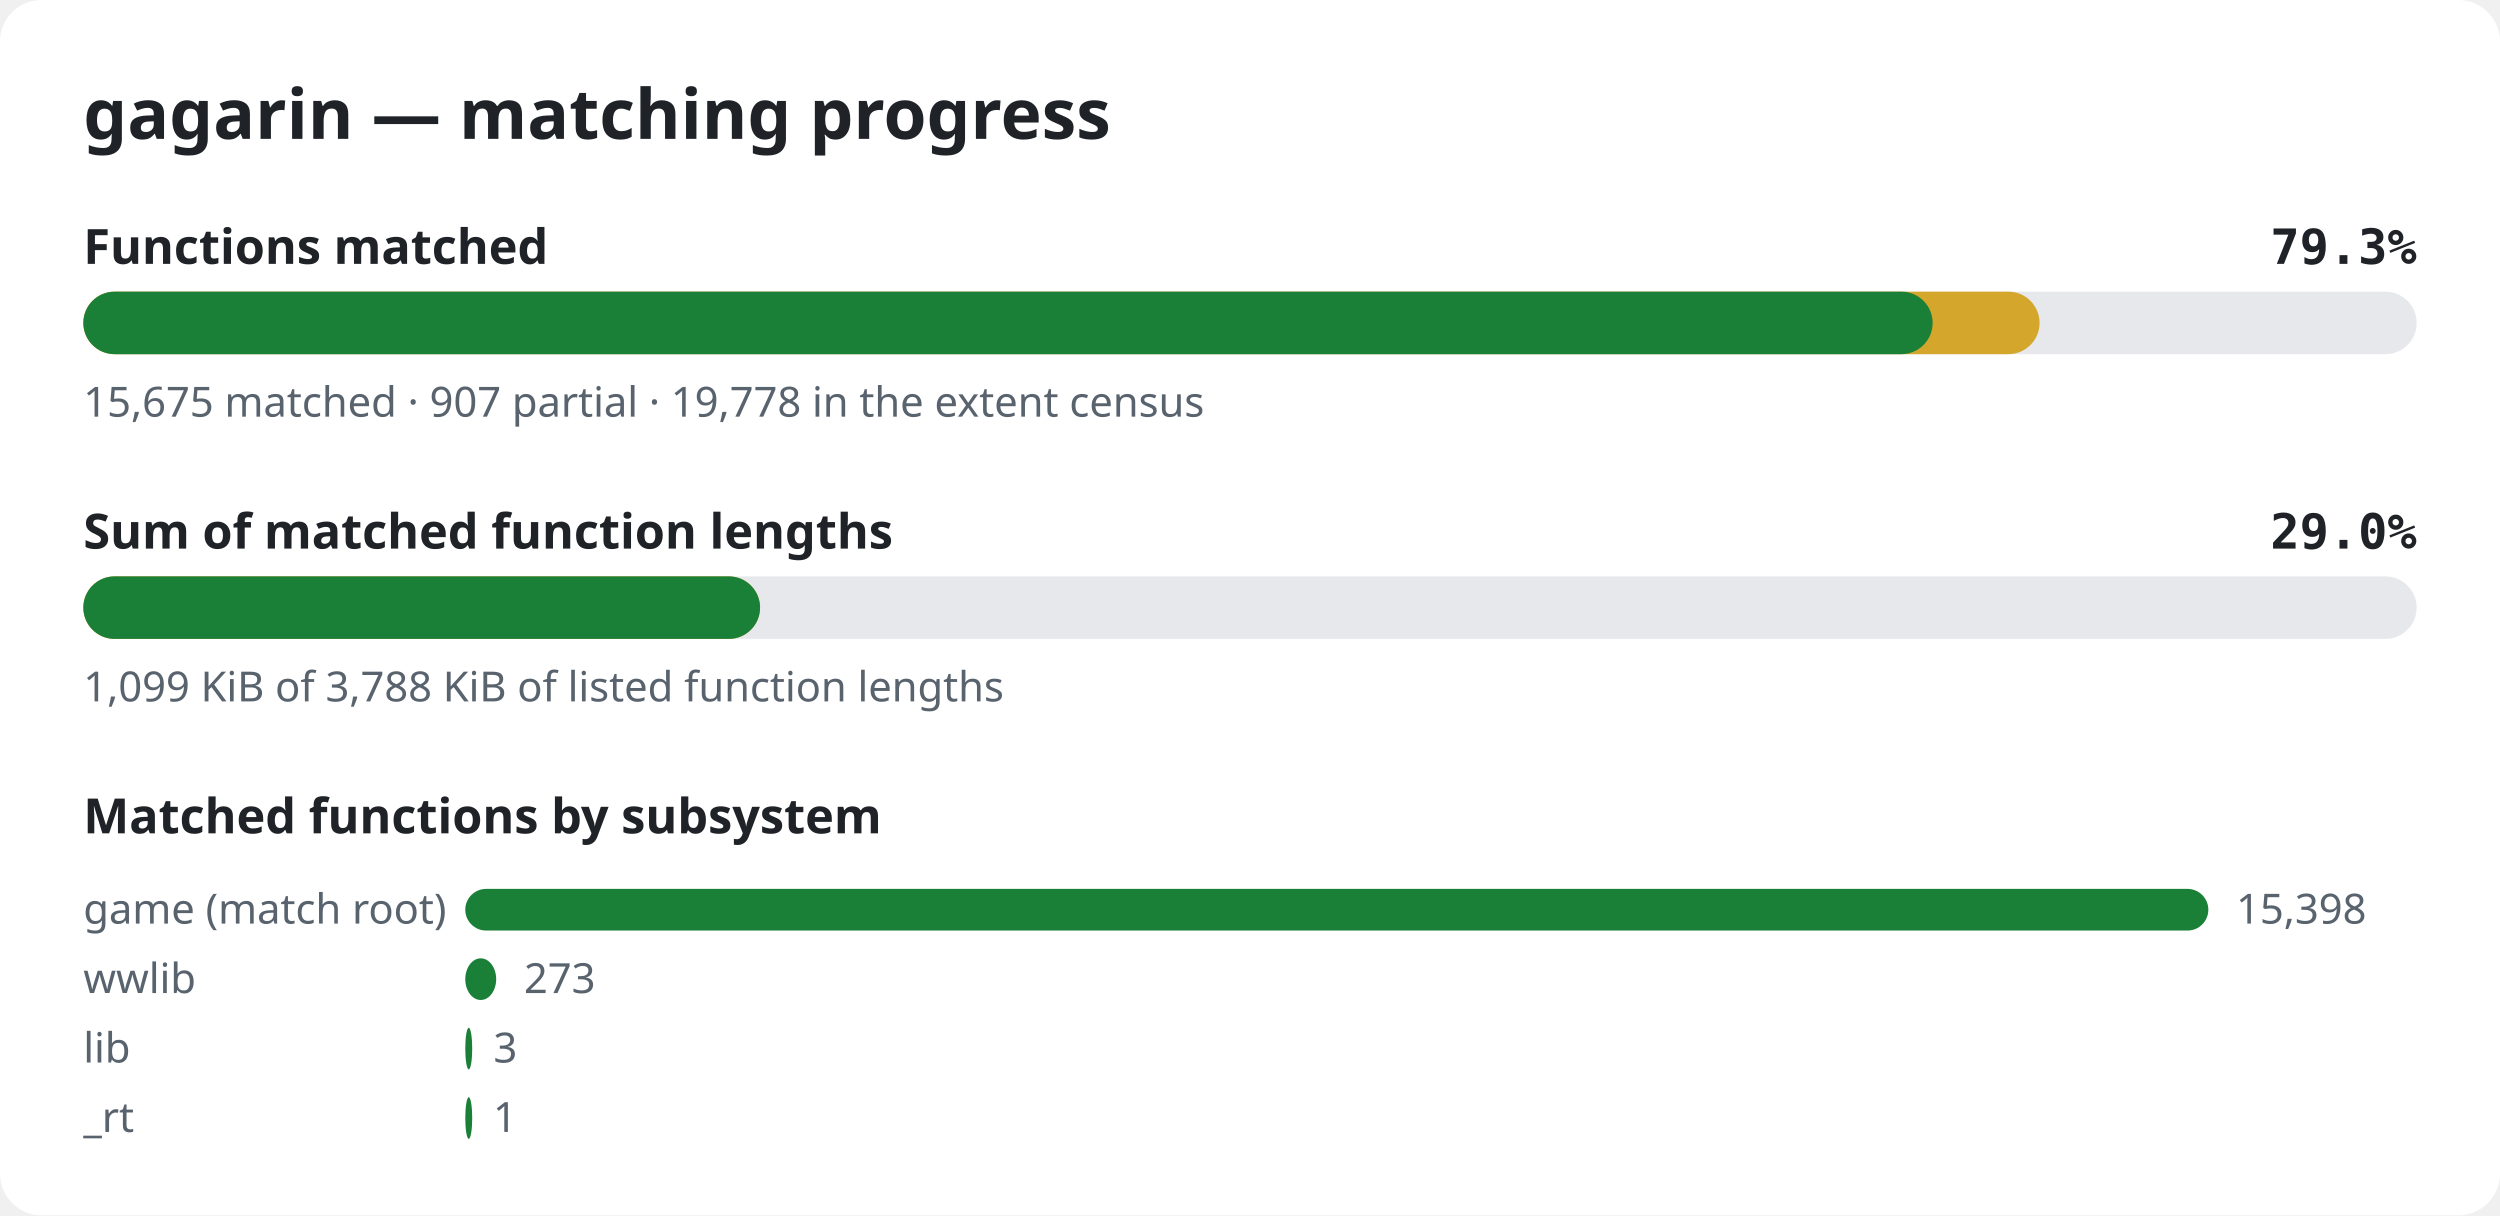
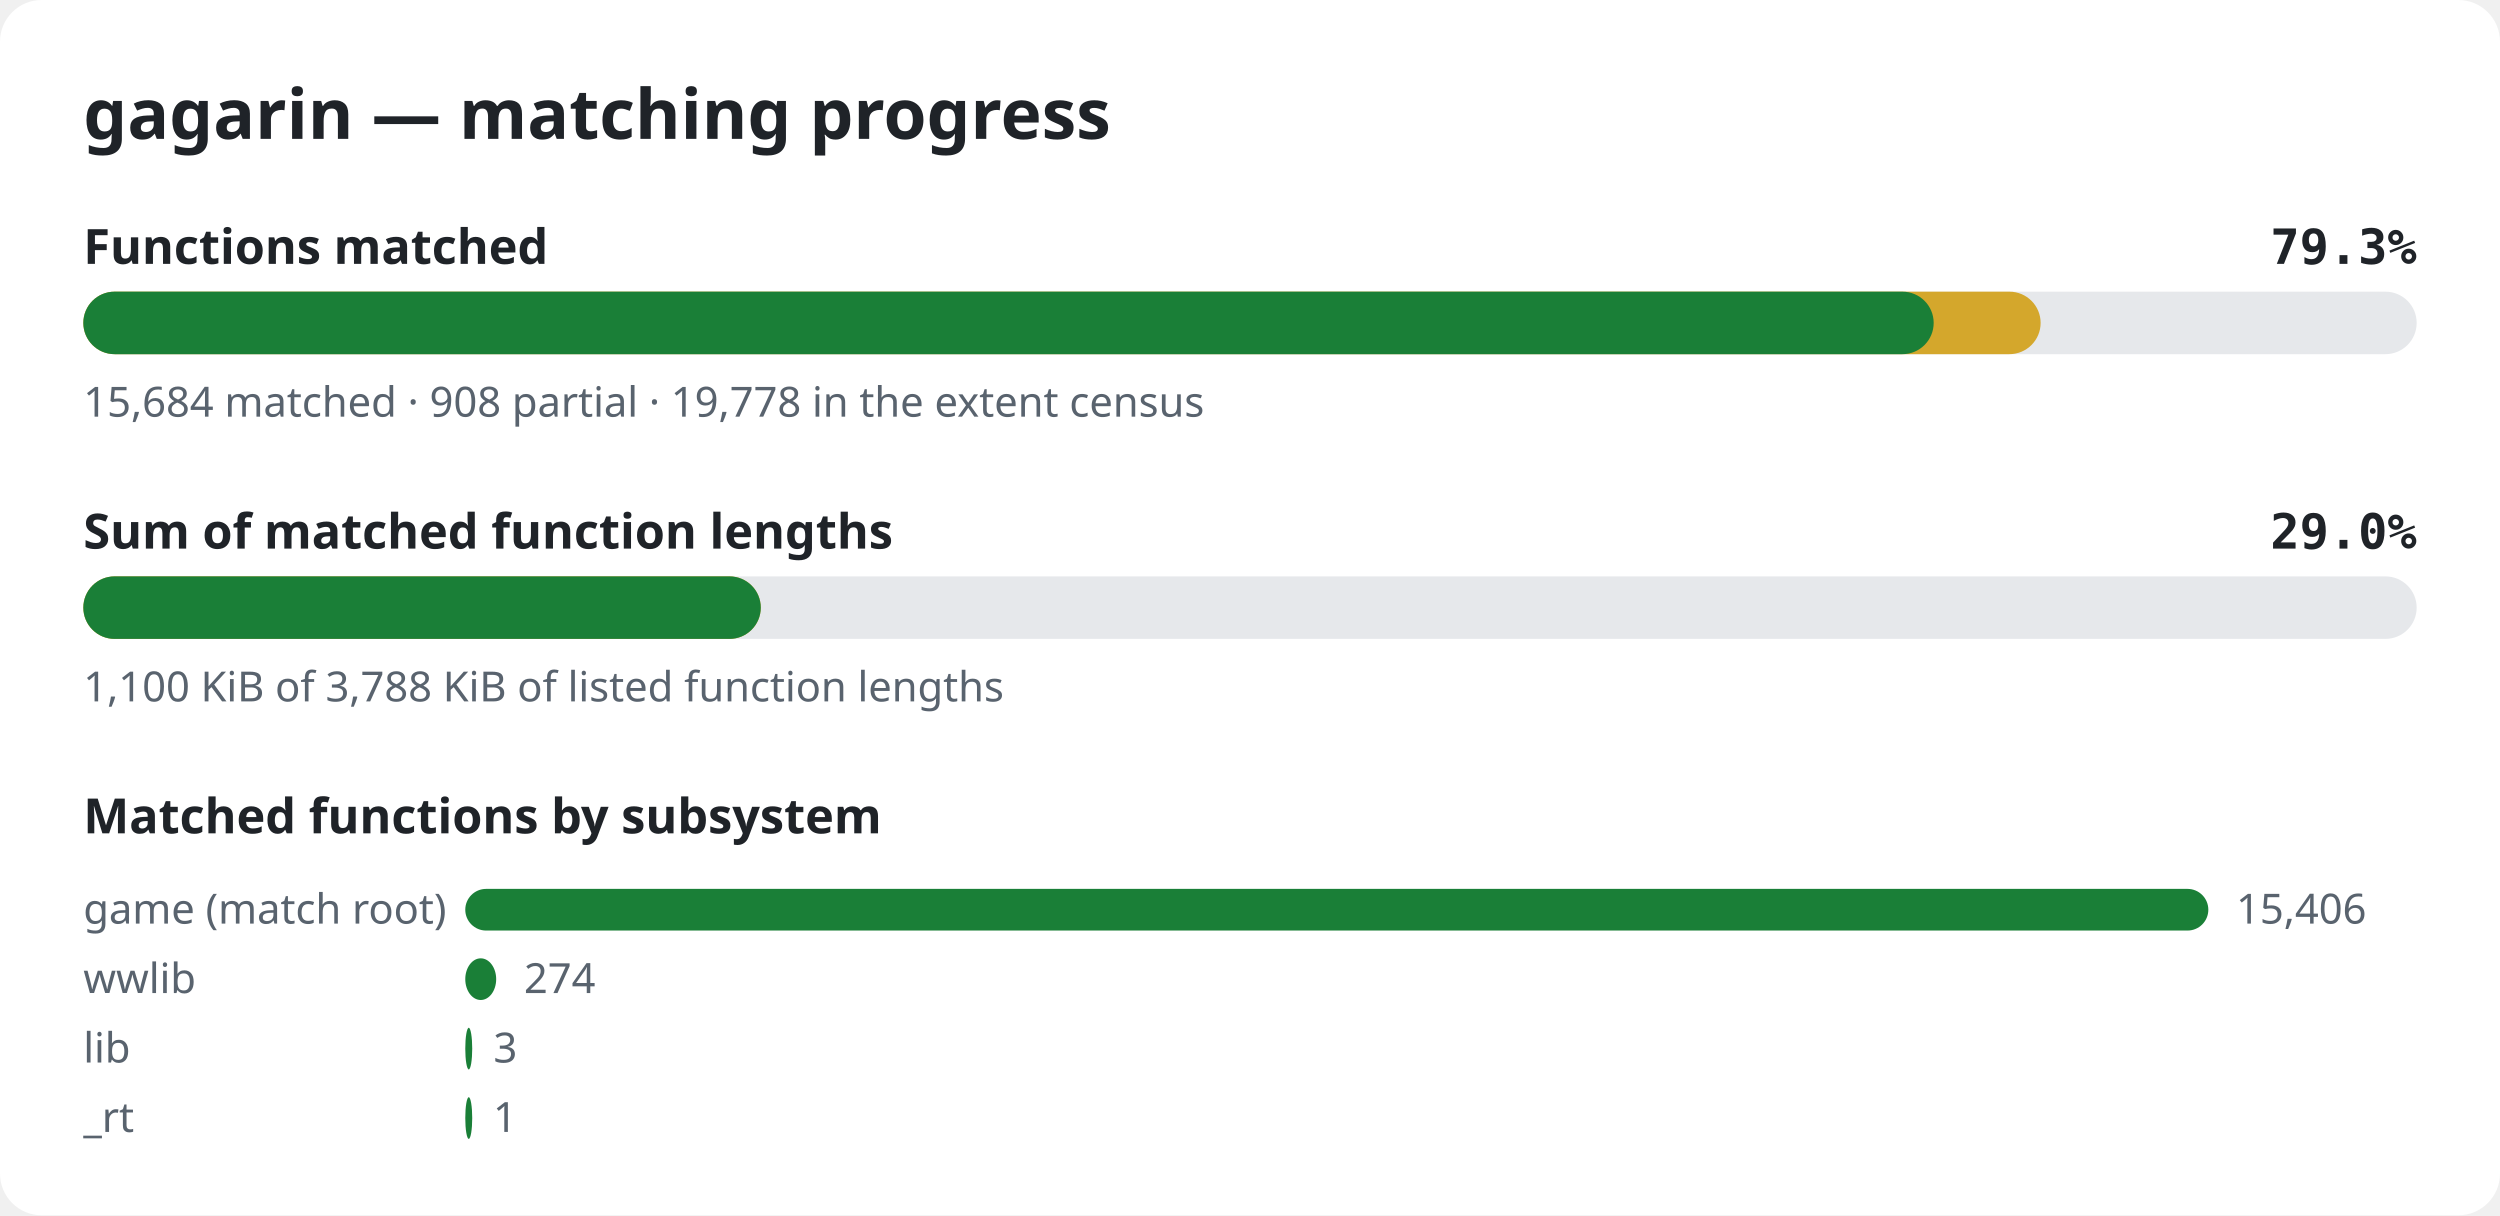
<svg xmlns="http://www.w3.org/2000/svg" width="720" height="350" viewBox="0 0 720 350" role="img" aria-label="gagarin matching progress">
  <style>.bg{fill:#ffffff}.title{font:600 20px sans-serif;fill:#1f2328}.label{font:600 14px sans-serif;fill:#1f2328}.pct{font:600 14px monospace;fill:#1f2328}.note{font:12px sans-serif;fill:#59636e}.track{fill:#e6e8eb}.done{fill:#1a7f37}.partial{fill:#d4a72c}@media (prefers-color-scheme: dark){.bg{fill:#0d1117}.title,.label,.pct{fill:#e6edf3}.note{fill:#9198a1}.track{fill:#262c36}.done{fill:#3fb950}.partial{fill:#d29922}}</style>
  <rect width="720" height="350" rx="12" class="bg" />
  <text x="24" y="40" class="title">gagarin — matching progress</text>
  <text x="24" y="76" class="label">Functions matched</text>
  <text x="696" y="76" class="pct" text-anchor="end">79.3%</text>
  <rect x="24" y="84" width="672" height="18" rx="9" class="track" />
-   <rect x="24" y="84" width="563.4" height="18" rx="9" class="partial" />
-   <rect x="24" y="84" width="532.6" height="18" rx="9" class="done" />
-   <text x="24" y="120" class="note">15,675 matched · 907 partial · 19,778 in the extent census</text>
+   <rect x="24" y="84" width="563.7" height="18" rx="9" class="partial" />
+   <rect x="24" y="84" width="532.9" height="18" rx="9" class="done" />
+   <text x="24" y="120" class="note">15,684 matched · 908 partial · 19,778 in the extent census</text>
  <text x="24" y="158" class="label">Sum of matched function lengths</text>
  <text x="696" y="158" class="pct" text-anchor="end">29.0%</text>
  <rect x="24" y="166" width="672" height="18" rx="9" class="track" />
-   <rect x="24" y="166" width="194.9" height="18" rx="9" class="partial" />
-   <rect x="24" y="166" width="194.9" height="18" rx="9" class="done" />
-   <text x="24" y="202" class="note">1,099 KiB of 3,788 KiB of listed function lengths</text>
+   <rect x="24" y="166" width="195.1" height="18" rx="9" class="partial" />
+   <rect x="24" y="166" width="195.1" height="18" rx="9" class="done" />
+   <text x="24" y="202" class="note">1,100 KiB of 3,788 KiB of listed function lengths</text>
  <text x="24" y="240" class="label">Matched functions by subsystem</text>
  <text x="24" y="266" class="note">game (match root)</text>
  <rect x="134" y="256" width="502.0" height="12" rx="6" class="done" />
-   <text x="644.0" y="266" class="note">15,398</text>
+   <text x="644.0" y="266" class="note">15,406</text>
  <text x="24" y="286" class="note">wwlib</text>
  <rect x="134" y="276" width="8.9" height="12" rx="6" class="done" />
-   <text x="150.9" y="286" class="note">273</text>
+   <text x="150.9" y="286" class="note">274</text>
  <text x="24" y="306" class="note">lib</text>
  <rect x="134" y="296" width="2.0" height="12" rx="6" class="done" />
  <text x="142.1" y="306" class="note">3</text>
  <text x="24" y="326" class="note">_rt</text>
  <rect x="134" y="316" width="2.0" height="12" rx="6" class="done" />
  <text x="142.0" y="326" class="note">1</text>
</svg>
